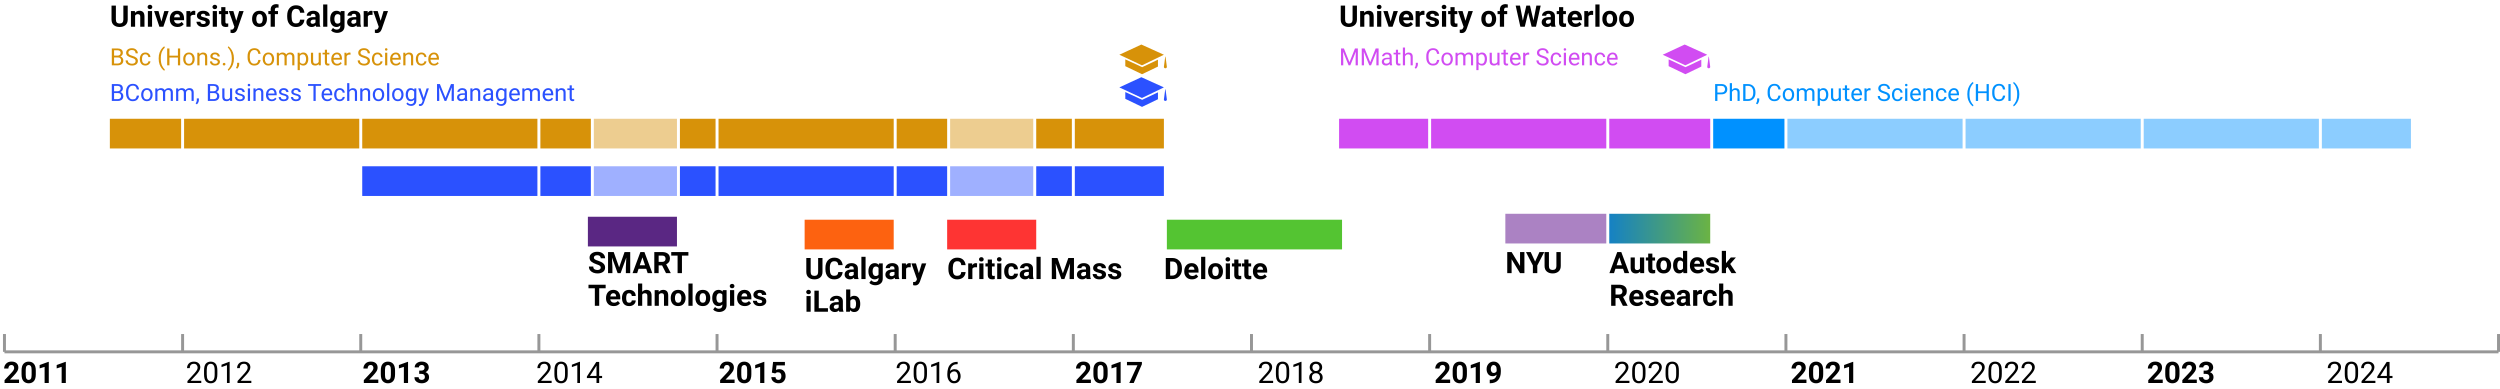
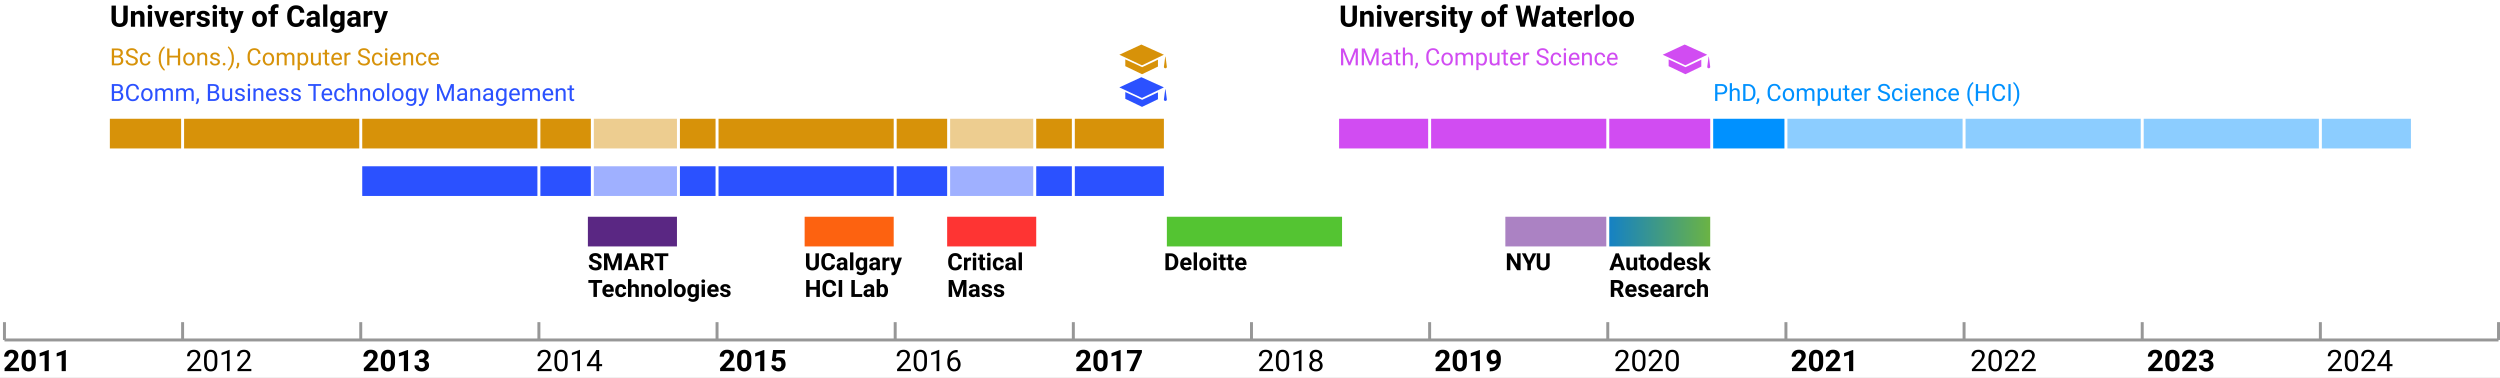
- <svg xmlns="http://www.w3.org/2000/svg" width="842px" height="131px" viewBox="0 0 842 131" version="1.1">
+ <svg xmlns="http://www.w3.org/2000/svg" width="842px" height="127px" viewBox="0 0 842 127" version="1.1">
  <defs>
    <linearGradient x1="100%" y1="50%" x2="0.042%" y2="50%" id="linearGradient-1">
      <stop stop-color="#6BB344" offset="0%" />
      <stop stop-color="#1581C4" offset="99.958%" />
    </linearGradient>
  </defs>
  <g id="Artboard" stroke="none" stroke-width="1" fill="none" fill-rule="evenodd">
-     <rect fill="#FFFFFF" x="0" y="0" width="842" height="131" />
-     <path d="M2,118.5 L841,118.5" id="Line" stroke="#979797" stroke-linecap="square" />
+     <rect fill="#FFFFFF" x="0" y="0" width="842" height="127" />
+     <path d="M2,114.5 L841,114.5" id="Line" stroke="#979797" stroke-linecap="square" />
    <text id="2011" font-family="Roboto-Bold, Roboto" font-size="10" font-weight="bold" fill="#000000">
-       <tspan x="1.051" y="129">2011</tspan>
+       <tspan x="1.051" y="125">2011</tspan>
    </text>
    <text id="2012" font-family="Roboto-Regular, Roboto" font-size="10" font-weight="normal" fill="#000000">
-       <tspan x="62.539" y="129">2012</tspan>
+       <tspan x="62.539" y="125">2012</tspan>
    </text>
    <text id="2013" font-family="Roboto-Bold, Roboto" font-size="10" font-weight="bold" fill="#000000">
-       <tspan x="122.051" y="129">2013</tspan>
+       <tspan x="122.051" y="125">2013</tspan>
    </text>
    <text id="2014" font-family="Roboto-Regular, Roboto" font-size="10" font-weight="normal" fill="#000000">
-       <tspan x="180.539" y="129">2014</tspan>
+       <tspan x="180.539" y="125">2014</tspan>
    </text>
    <text id="2015" font-family="Roboto-Bold, Roboto" font-size="10" font-weight="bold" fill="#000000">
-       <tspan x="242.051" y="129">2015</tspan>
+       <tspan x="242.051" y="125">2015</tspan>
    </text>
    <text id="2016" font-family="Roboto-Regular, Roboto" font-size="10" font-weight="normal" fill="#000000">
-       <tspan x="301.539" y="129">2016</tspan>
+       <tspan x="301.539" y="125">2016</tspan>
    </text>
    <text id="2017" font-family="Roboto-Bold, Roboto" font-size="10" font-weight="bold" fill="#000000">
-       <tspan x="362.051" y="129">2017</tspan>
+       <tspan x="362.051" y="125">2017</tspan>
    </text>
    <text id="2018" font-family="Roboto-Regular, Roboto" font-size="10" font-weight="normal" fill="#000000">
-       <tspan x="423.539" y="129">2018</tspan>
+       <tspan x="423.539" y="125">2018</tspan>
    </text>
    <text id="2019" font-family="Roboto-Bold, Roboto" font-size="10" font-weight="bold" fill="#000000">
-       <tspan x="483.051" y="129">2019</tspan>
+       <tspan x="483.051" y="125">2019</tspan>
    </text>
    <text id="2020" font-family="Roboto-Regular, Roboto" font-size="10" font-weight="normal" fill="#000000">
-       <tspan x="543.539" y="129">2020</tspan>
+       <tspan x="543.539" y="125">2020</tspan>
    </text>
    <text id="2021" font-family="Roboto-Bold, Roboto" font-size="10" font-weight="bold" fill="#000000">
-       <tspan x="603.051" y="129">2021</tspan>
+       <tspan x="603.051" y="125">2021</tspan>
    </text>
    <text id="2022" font-family="Roboto-Regular, Roboto" font-size="10" font-weight="normal" fill="#000000">
-       <tspan x="663.539" y="129">2022</tspan>
+       <tspan x="663.539" y="125">2022</tspan>
    </text>
    <text id="2023" font-family="Roboto-Bold, Roboto" font-size="10" font-weight="bold" fill="#000000">
-       <tspan x="723.051" y="129">2023</tspan>
+       <tspan x="723.051" y="125">2023</tspan>
    </text>
    <text id="2024" font-family="Roboto-Regular, Roboto" font-size="10" font-weight="normal" fill="#000000">
-       <tspan x="783.539" y="129">2024</tspan>
+       <tspan x="783.539" y="125">2024</tspan>
    </text>
-     <path d="M1.5,118 L1.5,113" id="Line-2" stroke="#979797" stroke-linecap="square" />
-     <path d="M61.5,118 L61.5,113" id="Line-2-Copy" stroke="#979797" stroke-linecap="square" />
-     <path d="M121.5,118 L121.5,113" id="Line-2-Copy-2" stroke="#979797" stroke-linecap="square" />
-     <path d="M181.5,118 L181.5,113" id="Line-2-Copy-4" stroke="#979797" stroke-linecap="square" />
-     <path d="M241.5,118 L241.5,113" id="Line-2-Copy-3" stroke="#979797" stroke-linecap="square" />
-     <path d="M301.5,118 L301.5,113" id="Line-2-Copy-8" stroke="#979797" stroke-linecap="square" />
-     <path d="M361.5,118 L361.5,113" id="Line-2-Copy-7" stroke="#979797" stroke-linecap="square" />
-     <path d="M421.5,118 L421.5,113" id="Line-2-Copy-6" stroke="#979797" stroke-linecap="square" />
-     <path d="M481.5,118 L481.5,113" id="Line-2-Copy-5" stroke="#979797" stroke-linecap="square" />
-     <path d="M541.5,118 L541.5,113" id="Line-2-Copy-12" stroke="#979797" stroke-linecap="square" />
-     <path d="M601.5,118 L601.5,113" id="Line-2-Copy-11" stroke="#979797" stroke-linecap="square" />
-     <path d="M661.5,118 L661.5,113" id="Line-2-Copy-10" stroke="#979797" stroke-linecap="square" />
-     <path d="M721.5,118 L721.5,113" id="Line-2-Copy-9" stroke="#979797" stroke-linecap="square" />
-     <path d="M781.5,118 L781.5,113" id="Line-2-Copy-13" stroke="#979797" stroke-linecap="square" />
-     <path d="M841.5,118 L841.5,113" id="Line-2-Copy-14" stroke="#979797" stroke-linecap="square" />
+     <path d="M1.5,114 L1.5,109" id="Line-2" stroke="#979797" stroke-linecap="square" />
+     <path d="M61.5,114 L61.5,109" id="Line-2-Copy" stroke="#979797" stroke-linecap="square" />
+     <path d="M121.5,114 L121.5,109" id="Line-2-Copy-2" stroke="#979797" stroke-linecap="square" />
+     <path d="M181.5,114 L181.5,109" id="Line-2-Copy-4" stroke="#979797" stroke-linecap="square" />
+     <path d="M241.5,114 L241.5,109" id="Line-2-Copy-3" stroke="#979797" stroke-linecap="square" />
+     <path d="M301.5,114 L301.5,109" id="Line-2-Copy-8" stroke="#979797" stroke-linecap="square" />
+     <path d="M361.5,114 L361.5,109" id="Line-2-Copy-7" stroke="#979797" stroke-linecap="square" />
+     <path d="M421.5,114 L421.5,109" id="Line-2-Copy-6" stroke="#979797" stroke-linecap="square" />
+     <path d="M481.5,114 L481.5,109" id="Line-2-Copy-5" stroke="#979797" stroke-linecap="square" />
+     <path d="M541.5,114 L541.5,109" id="Line-2-Copy-12" stroke="#979797" stroke-linecap="square" />
+     <path d="M601.5,114 L601.5,109" id="Line-2-Copy-11" stroke="#979797" stroke-linecap="square" />
+     <path d="M661.5,114 L661.5,109" id="Line-2-Copy-10" stroke="#979797" stroke-linecap="square" />
+     <path d="M721.5,114 L721.5,109" id="Line-2-Copy-9" stroke="#979797" stroke-linecap="square" />
+     <path d="M781.5,114 L781.5,109" id="Line-2-Copy-13" stroke="#979797" stroke-linecap="square" />
+     <path d="M841.5,114 L841.5,109" id="Line-2-Copy-14" stroke="#979797" stroke-linecap="square" />
    <rect id="Rectangle" fill="#D79209" x="37" y="40" width="24" height="10" />
    <rect id="Rectangle-Copy" fill="#D79209" x="62" y="40" width="59" height="10" />
    <rect id="Rectangle-Copy-3" fill="#D79209" x="122" y="40" width="59" height="10" />
    <rect id="Rectangle-Copy-2" fill="#D79209" x="182" y="40" width="17" height="10" />
    <rect id="Rectangle-Copy-25" fill="#D79209" x="229" y="40" width="12" height="10" />
    <rect id="Rectangle-Copy-8" fill="#2B51FF" x="182" y="56" width="17" height="10" />
    <rect id="Rectangle-Copy-27" fill="#2B51FF" x="229" y="56" width="12" height="10" />
    <rect id="Rectangle-Copy-5" fill="#D79209" x="242" y="40" width="59" height="10" />
    <rect id="Rectangle-Copy-20" fill="#D79209" x="362" y="40" width="30" height="10" />
    <rect id="Rectangle-Copy-12" fill="#D14CF2" x="451" y="40" width="30" height="10" />
    <rect id="Rectangle-Copy-11" fill="#D14CF2" x="482" y="40" width="59" height="10" />
    <rect id="Rectangle-Copy-16" fill="#D14CF2" x="542" y="40" width="34" height="10" />
    <rect id="Rectangle-Copy-13" fill="#0091FF" x="577" y="40" width="24" height="10" />
    <rect id="Rectangle-Copy-15" fill-opacity="0.45" fill="#0091FF" x="602" y="40" width="59" height="10" />
    <rect id="Rectangle-Copy-14" fill-opacity="0.45" fill="#0091FF" x="662" y="40" width="59" height="10" />
    <rect id="Rectangle-Copy-18" fill-opacity="0.45" fill="#0091FF" x="722" y="40" width="59" height="10" />
    <rect id="Rectangle-Copy-17" fill-opacity="0.45" fill="#0091FF" x="782" y="40" width="30" height="10" />
-     <rect id="Rectangle-Copy-10" fill="#54C432" x="393" y="74" width="59" height="10" />
+     <rect id="Rectangle-Copy-10" fill="#54C432" x="393" y="73" width="59" height="10" />
    <rect id="Rectangle-Copy-9" fill="#2B51FF" x="122" y="56" width="59" height="10" />
    <rect id="Rectangle-Copy-7" fill="#2B51FF" x="242" y="56" width="59" height="10" />
    <rect id="Rectangle-Copy-6" fill="#2B51FF" x="302" y="56" width="17" height="10" />
    <rect id="Rectangle-Copy-29" fill="#2B51FF" x="349" y="56" width="12" height="10" />
    <rect id="Rectangle-Copy-19" fill="#2B51FF" x="362" y="56" width="30" height="10" />
    <text id="University-of-Calgar" font-family="Roboto-Bold, Roboto" font-size="10" font-weight="bold" fill="#000000">
      <tspan x="37" y="9">University of Calgary</tspan>
    </text>
    <text id="BSc-(Hons.),-Compute" font-family="Roboto-Regular, Roboto" font-size="8" font-weight="normal" fill="#D79209">
      <tspan x="37" y="22">BSc (Hons.), Computer Science</tspan>
    </text>
    <text id="University-of-Waterl" font-family="Roboto-Bold, Roboto" font-size="10" font-weight="bold" fill="#000000">
      <tspan x="451" y="9">University of Waterloo</tspan>
    </text>
    <text id="MMath,-Computer-Scie" font-family="Roboto-Regular, Roboto" font-size="8" font-weight="normal" fill="#D14CF2">
      <tspan x="451" y="22">MMath, Computer Science</tspan>
    </text>
    <text id="PhD,-Computer-Scienc" font-family="Roboto-Regular, Roboto" font-size="8" font-weight="normal" fill="#0091FF">
      <tspan x="577" y="34">PhD, Computer Science (HCI)</tspan>
    </text>
    <text id="BComm,-Business-Tech" font-family="Roboto-Regular, Roboto" font-size="8" font-weight="normal" fill="#2B51FF">
      <tspan x="37" y="34">BComm, Business Technology Management</tspan>
    </text>
-     <text id="Deloitte" font-family="Roboto-Bold, Roboto" font-size="10" font-weight="bold" fill="#000000">
-       <tspan x="392" y="94">Deloitte</tspan>
+     <text id="Deloitte" font-family="Roboto-Bold, Roboto" font-size="8" font-weight="bold" fill="#000000">
+       <tspan x="392" y="91">Deloitte</tspan>
    </text>
-     <rect id="Rectangle-Copy-23" fill="#FE3433" x="319" y="74" width="30" height="10" />
-     <text id="Critical-Mass" font-family="Roboto-Bold, Roboto" font-size="10" font-weight="bold" fill="#000000">
-       <tspan x="319" y="94">Critical Mass</tspan>
+     <rect id="Rectangle-Copy-23" fill="#FE3433" x="319" y="73" width="30" height="10" />
+     <text id="Critical-Mass" font-family="Roboto-Bold, Roboto" font-size="8" font-weight="bold" fill="#000000">
+       <tspan x="319" y="91">Critical</tspan>
+       <tspan x="319" y="100">Mass</tspan>
    </text>
-     <rect id="Rectangle-Copy-34" fill="#FD6210" x="271" y="74" width="30" height="10" />
-     <text id="UCalgary-iLab" font-family="Roboto-Bold, Roboto" font-size="10" font-weight="bold" fill="#000000">
-       <tspan x="271" y="94">UCalgary </tspan>
-       <tspan x="271" y="105">iLab</tspan>
+     <rect id="Rectangle-Copy-34" fill="#FD6210" x="271" y="73" width="30" height="10" />
+     <text id="UCalgary-HCI-Lab" font-family="Roboto-Bold, Roboto" font-size="8" font-weight="bold" fill="#000000">
+       <tspan x="271" y="91">UCalgary</tspan>
+       <tspan x="271" y="100">HCI Lab</tspan>
    </text>
    <rect id="Rectangle-Copy-24" fill="#5A2783" x="198" y="73" width="30" height="10" />
    <rect id="Rectangle-Copy-26" fill-opacity="0.45" fill="#D79209" x="200" y="40" width="28" height="10" />
    <rect id="Rectangle-Copy-33" fill="#D79209" x="302" y="40" width="17" height="10" />
    <rect id="Rectangle-Copy-32" fill="#D79209" x="349" y="40" width="12" height="10" />
    <rect id="Rectangle-Copy-31" fill-opacity="0.45" fill="#D79209" x="320" y="40" width="28" height="10" />
    <rect id="Rectangle-Copy-28" fill-opacity="0.45" fill="#2B51FF" x="200" y="56" width="28" height="10" />
    <rect id="Rectangle-Copy-30" fill-opacity="0.45" fill="#2B51FF" x="320" y="56" width="28" height="10" />
-     <text id="SMART-Technologies" font-family="Roboto-Bold, Roboto" font-size="10" font-weight="bold" fill="#000000">
-       <tspan x="198" y="92">SMART </tspan>
-       <tspan x="198" y="103">Technologies</tspan>
+     <text id="SMART-Technologies" font-family="Roboto-Bold, Roboto" font-size="8" font-weight="bold" fill="#000000">
+       <tspan x="198" y="91">SMART </tspan>
+       <tspan x="198" y="100">Technologies</tspan>
    </text>
-     <rect id="Rectangle-Copy-21" fill="url(#linearGradient-1)" x="542" y="72" width="34" height="10" />
-     <rect id="Rectangle-Copy-22" fill="#AB82C3" x="507" y="72" width="34" height="10" />
-     <text id="Autodesk-Research" font-family="Roboto-Bold, Roboto" font-size="10" font-weight="bold" fill="#000000">
-       <tspan x="542" y="92">Autodesk</tspan>
-       <tspan x="542" y="103">Research</tspan>
+     <rect id="Rectangle-Copy-21" fill="url(#linearGradient-1)" x="542" y="73" width="34" height="10" />
+     <rect id="Rectangle-Copy-22" fill="#AB82C3" x="507" y="73" width="34" height="10" />
+     <text id="Autodesk-Research" font-family="Roboto-Bold, Roboto" font-size="8" font-weight="bold" fill="#000000">
+       <tspan x="542" y="91">Autodesk</tspan>
+       <tspan x="542" y="100">Research</tspan>
    </text>
-     <text id="NYU" font-family="Roboto-Bold, Roboto" font-size="10" font-weight="bold" fill="#000000">
-       <tspan x="507" y="92">NYU</tspan>
+     <text id="NYU" font-family="Roboto-Bold, Roboto" font-size="8" font-weight="bold" fill="#000000">
+       <tspan x="507" y="91">NYU</tspan>
    </text>
    <g id="noun_Graduate-Cap_154738" transform="translate(377, 15)" fill="#D79209" fill-rule="nonzero">
      <polygon id="Path" points="15 3.436 7.406 0 0 3.436 7.611 7" />
      <path d="M15.996,7.465 L15.57,4.221 C15.532,3.926 15.468,3.926 15.43,4.221 L15.004,7.465 C14.966,7.759 15.188,8 15.499,8 C15.81,8 16.034,7.759 15.996,7.465 Z" id="Path" />
      <polygon id="Path" points="2 5 2 7.286 7.634 10 13 7.421 13 5.095 7.682 7.622" />
    </g>
    <g id="noun_Graduate-Cap_154738-Copy" transform="translate(377, 26)" fill="#2B51FF" fill-rule="nonzero">
      <polygon id="Path" points="15 3.436 7.406 0 0 3.436 7.611 7" />
      <path d="M15.996,7.465 L15.57,4.221 C15.532,3.926 15.468,3.926 15.43,4.221 L15.004,7.465 C14.966,7.759 15.188,8 15.499,8 C15.81,8 16.034,7.759 15.996,7.465 Z" id="Path" />
      <polygon id="Path" points="2 5 2 7.286 7.634 10 13 7.421 13 5.095 7.682 7.622" />
    </g>
    <g id="noun_Graduate-Cap_154738-Copy-2" transform="translate(560, 15)" fill="#D14CF2" fill-rule="nonzero">
      <polygon id="Path" points="15 3.436 7.406 0 0 3.436 7.611 7" />
      <path d="M15.996,7.465 L15.57,4.221 C15.532,3.926 15.468,3.926 15.43,4.221 L15.004,7.465 C14.966,7.759 15.188,8 15.499,8 C15.81,8 16.034,7.759 15.996,7.465 Z" id="Path" />
      <polygon id="Path" points="2 5 2 7.286 7.634 10 13 7.421 13 5.095 7.682 7.622" />
    </g>
  </g>
</svg>
